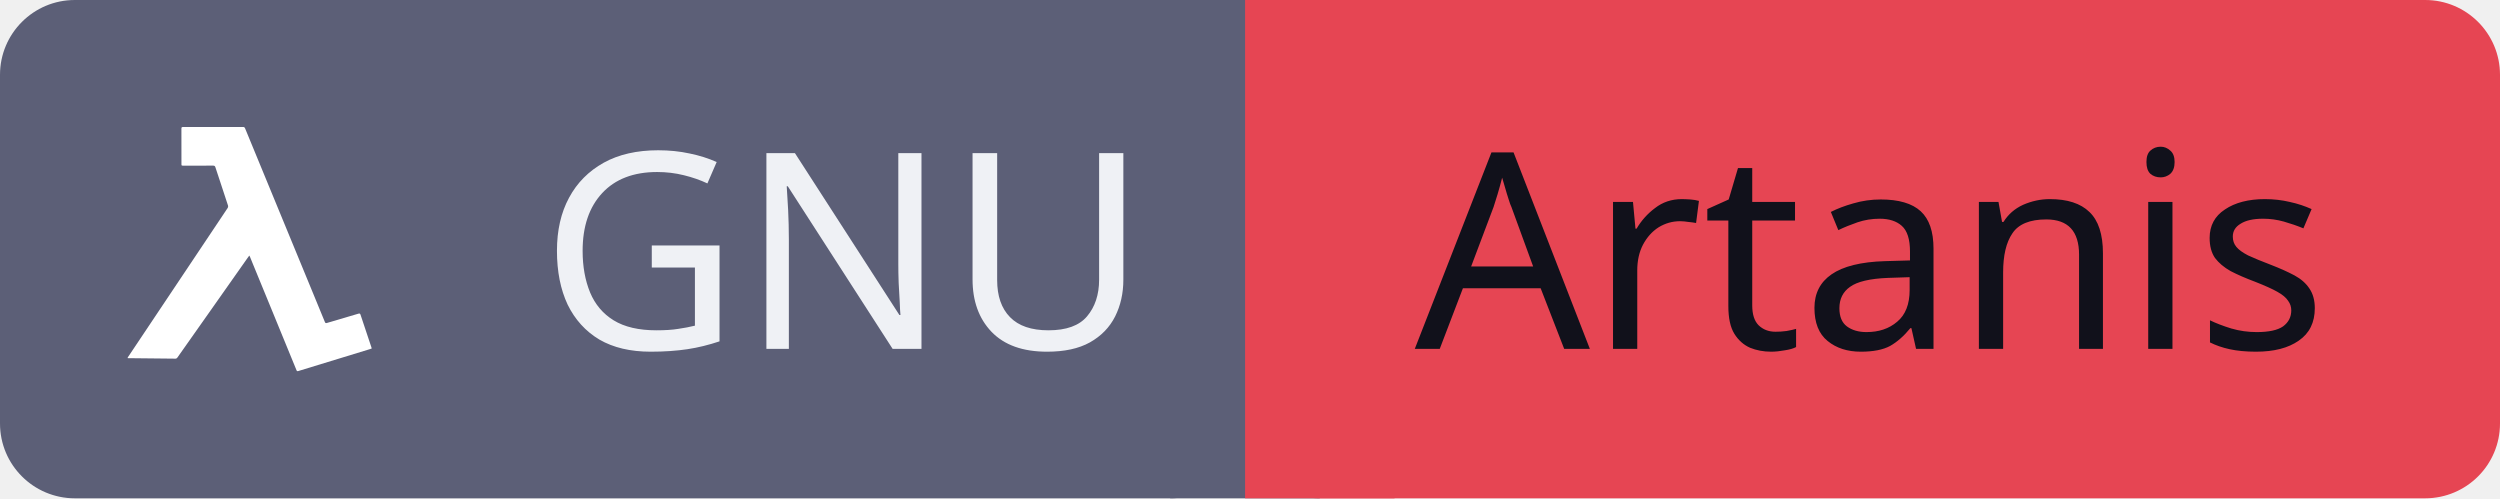
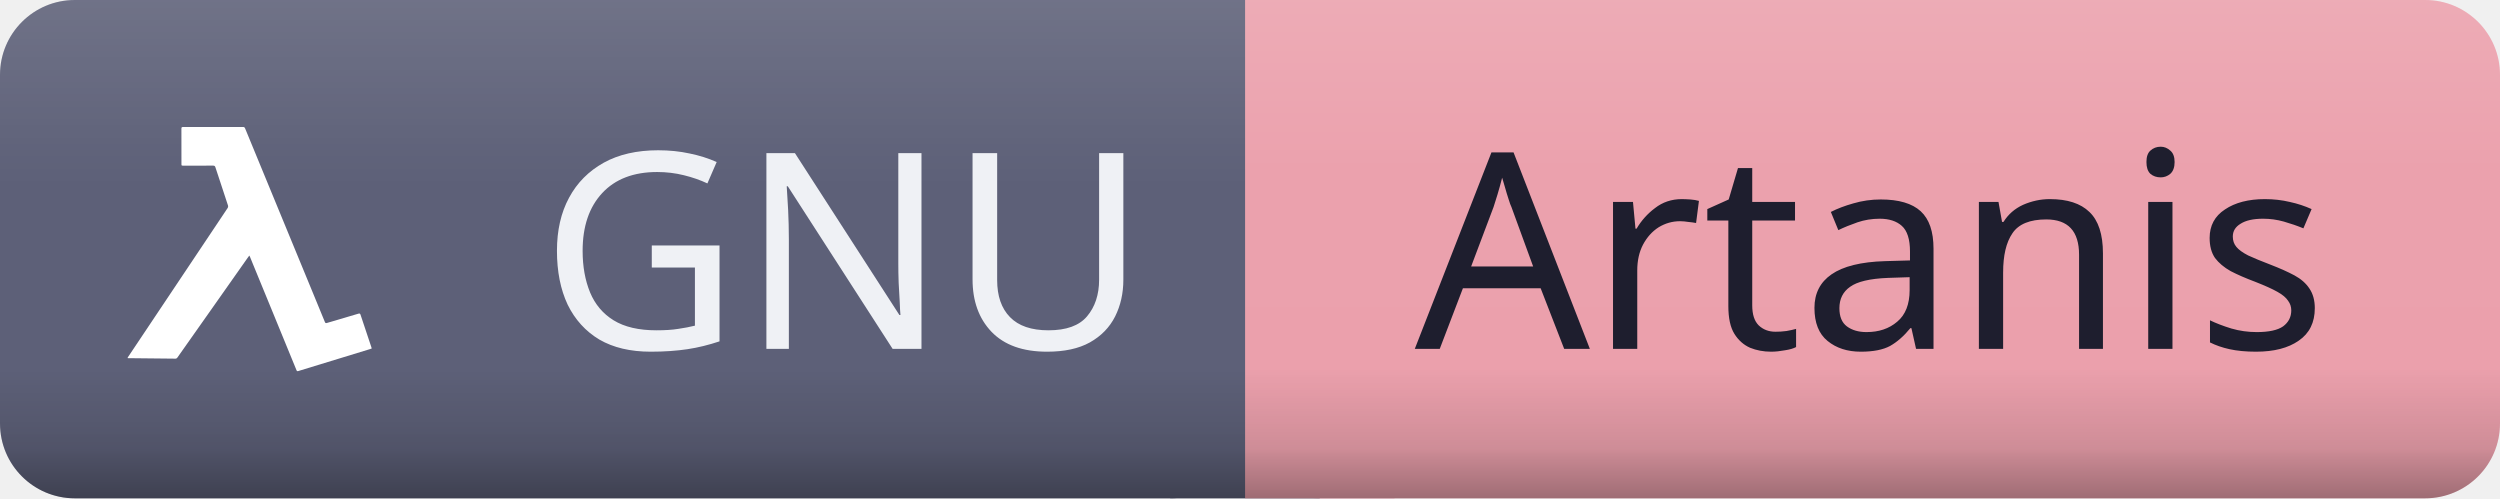
<svg xmlns="http://www.w3.org/2000/svg" id="gnu-artanis" width="109.57" height="21.84" viewBox="0 0 109.57 21.84">
+   <defs>
+     <clipPath id="ggg-gnu-artanis-clip">
+       <rect x="0" y="0" width="109.57" height="21.84" rx="3.28" ry="3.28" />
+     </clipPath>
+     <linearGradient id="ggg-gnu-artanis-shade" x1="0%" y1="0%" x2="0%" y2="100%">
+       <stop offset="0%" stop-color="#000000" stop-opacity="0" />
+       <stop offset="74%" stop-color="#000000" stop-opacity="0" />
+       <stop offset="90%" stop-color="#000000" stop-opacity="0.12" />
+       <stop offset="100%" stop-color="#000000" stop-opacity="0.32" />
+     </linearGradient>
+     <linearGradient id="ggg-gnu-artanis-highlight" x1="0%" y1="0%" x2="0%" y2="100%">
+       <stop offset="0%" stop-color="#ffffff" stop-opacity="0.12" />
+       <stop offset="35%" stop-color="#ffffff" stop-opacity="0.01" />
+       <stop offset="100%" stop-color="#ffffff" stop-opacity="0" />
+     </linearGradient>
+   </defs>
  <g shape-rendering="geometricPrecision">
    <rect x="0" width="54.57" height="21.84" fill="#5c5f77" rx="3.28" ry="3.28" />
-     <rect x="54.57" width="55" height="21.84" fill="#e64553" rx="3.28" ry="3.28" />
+     <rect x="54.57" width="55" height="21.84" fill="#eba0ac" rx="3.28" ry="3.28" />
    <rect x="51.29" width="6.55" height="21.84" fill="#5c5f77" rx="0" ry="0" />
-     <rect x="54.57" width="6.55" height="21.84" fill="#e64553" rx="0" ry="0" />
+     <rect x="54.57" width="6.55" height="21.84" fill="#eba0ac" rx="0" ry="0" />
+   </g>
+   <g clip-path="url(#ggg-gnu-artanis-clip)">
+     <rect x="0" y="0" width="109.57" height="21.84" rx="3.28" ry="3.28" fill="url(#ggg-gnu-artanis-shade)" />
+     <rect x="0" y="0" width="109.57" height="21.84" rx="3.28" ry="3.28" fill="url(#ggg-gnu-artanis-highlight)" />
  </g>
  <g text-anchor="middle" shape-rendering="geometricPrecision">
    <text fill="#eff1f5" font-size="12.01" font-family="sans-serif" style="font-weight: 500" x="37.0" y="15.29">GNU</text>
-     <text fill="#11111b" font-size="12.01" font-family="sans-serif" style="font-weight: 500" x="82.0" y="15.29">Artanis</text>
+     <text fill="#1e1e2e" font-size="12.01" font-family="sans-serif" style="font-weight: 500" x="82.0" y="15.29">Artanis</text>
  </g>
  <g shape-rendering="geometricPrecision">
    <svg width="15.29" height="15.29" viewBox="-1.02 -1.99 18 20" x="3.28" y="3.28" fill="none">
      <path fill-rule="nonzero" fill="#ffffff" d="M7.983 8.37c-.053.073-.098.133-.141.194L5.775 11.5c-.64.91-1.282 1.82-1.924 2.73a.128.128 0 01-.092.051c-.906-.007-1.813-.017-2.719-.028-.01 0-.02-.003-.04-.006a.455.455 0 01.025-.053 13977.496 13977.496 0 015.446-8.146c.092-.138.188-.273.275-.413a.165.165 0 00.018-.124c-.167-.515-.338-1.03-.508-1.543-.073-.22-.15-.44-.218-.66-.022-.072-.059-.094-.134-.093-.57.002-1.136.001-1.704.001-.108 0-.108 0-.108-.103 0-.674 0-1.347-.002-2.021 0-.075.026-.092.099-.092 1.143.002 2.286.002 3.43 0a.113.113 0 01.076.017.107.107 0 01.045.061 18266.184 18266.184 0 003.92 9.51c.218.53.438 1.059.654 1.59.026.064.053.076.12.056.6-.178 1.2-.352 1.8-.531.075-.023.102-.008.126.064.204.62.412 1.239.62 1.858l.02.073c-.043.015-.083.032-.124.043l-4.085 1.25c-.065.02-.085 0-.106-.054l-1.25-3.048-1.226-2.984-.183-.449c-.01-.026-.023-.048-.043-.087z" clip-rule="nonzero" />
    </svg>
  </g>
</svg>
